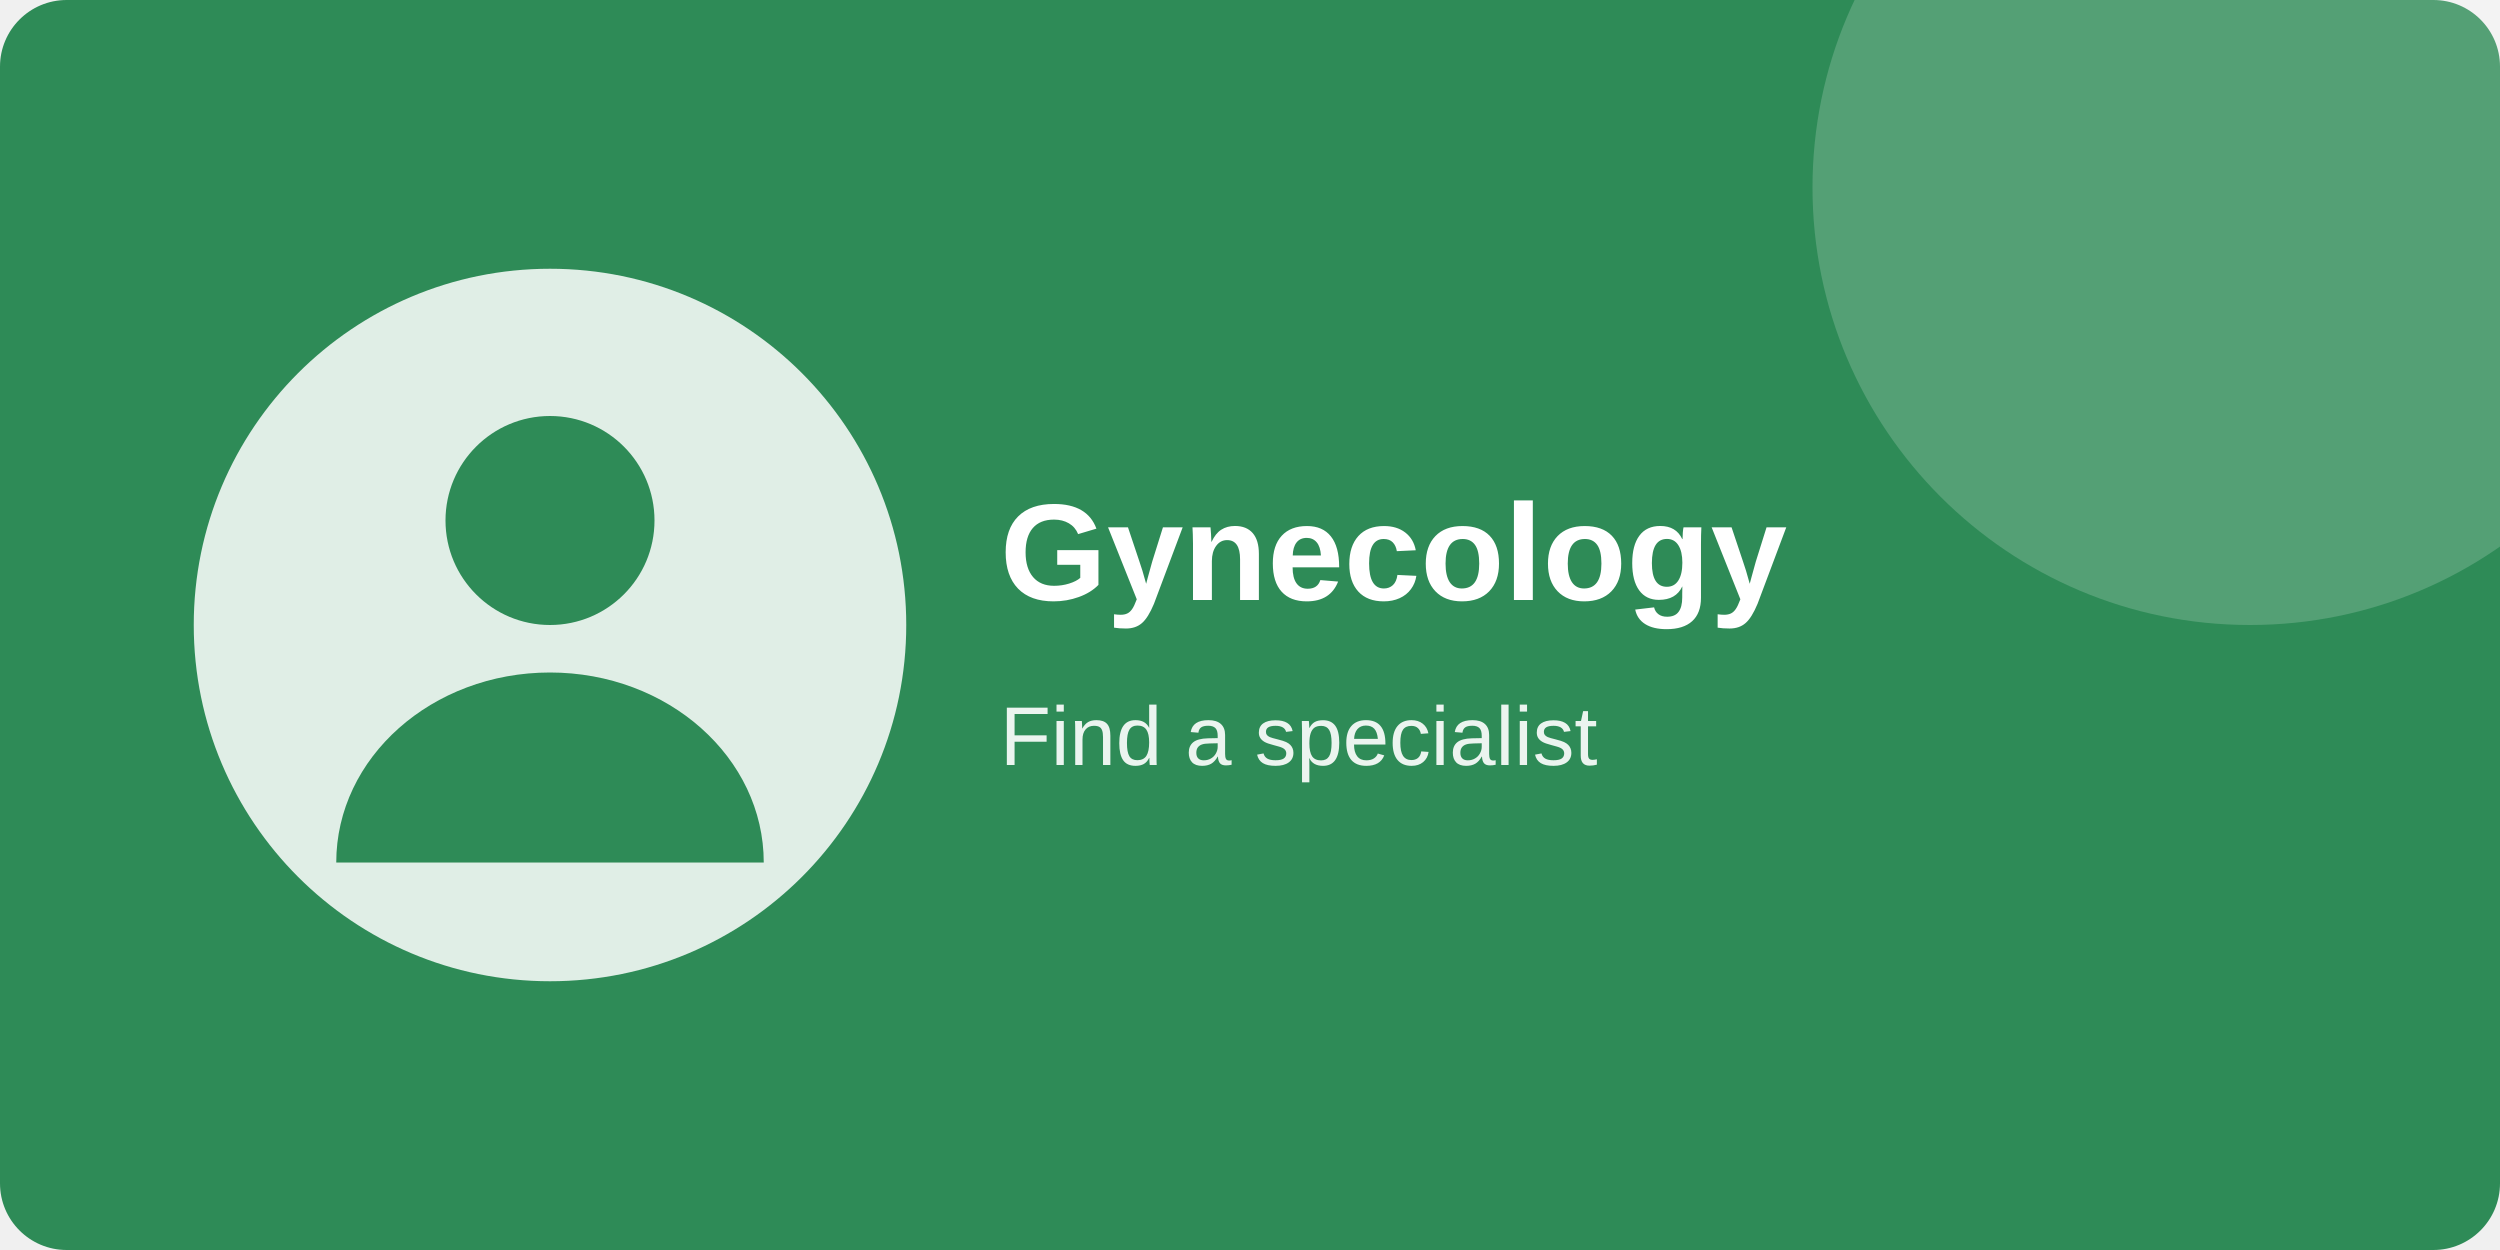
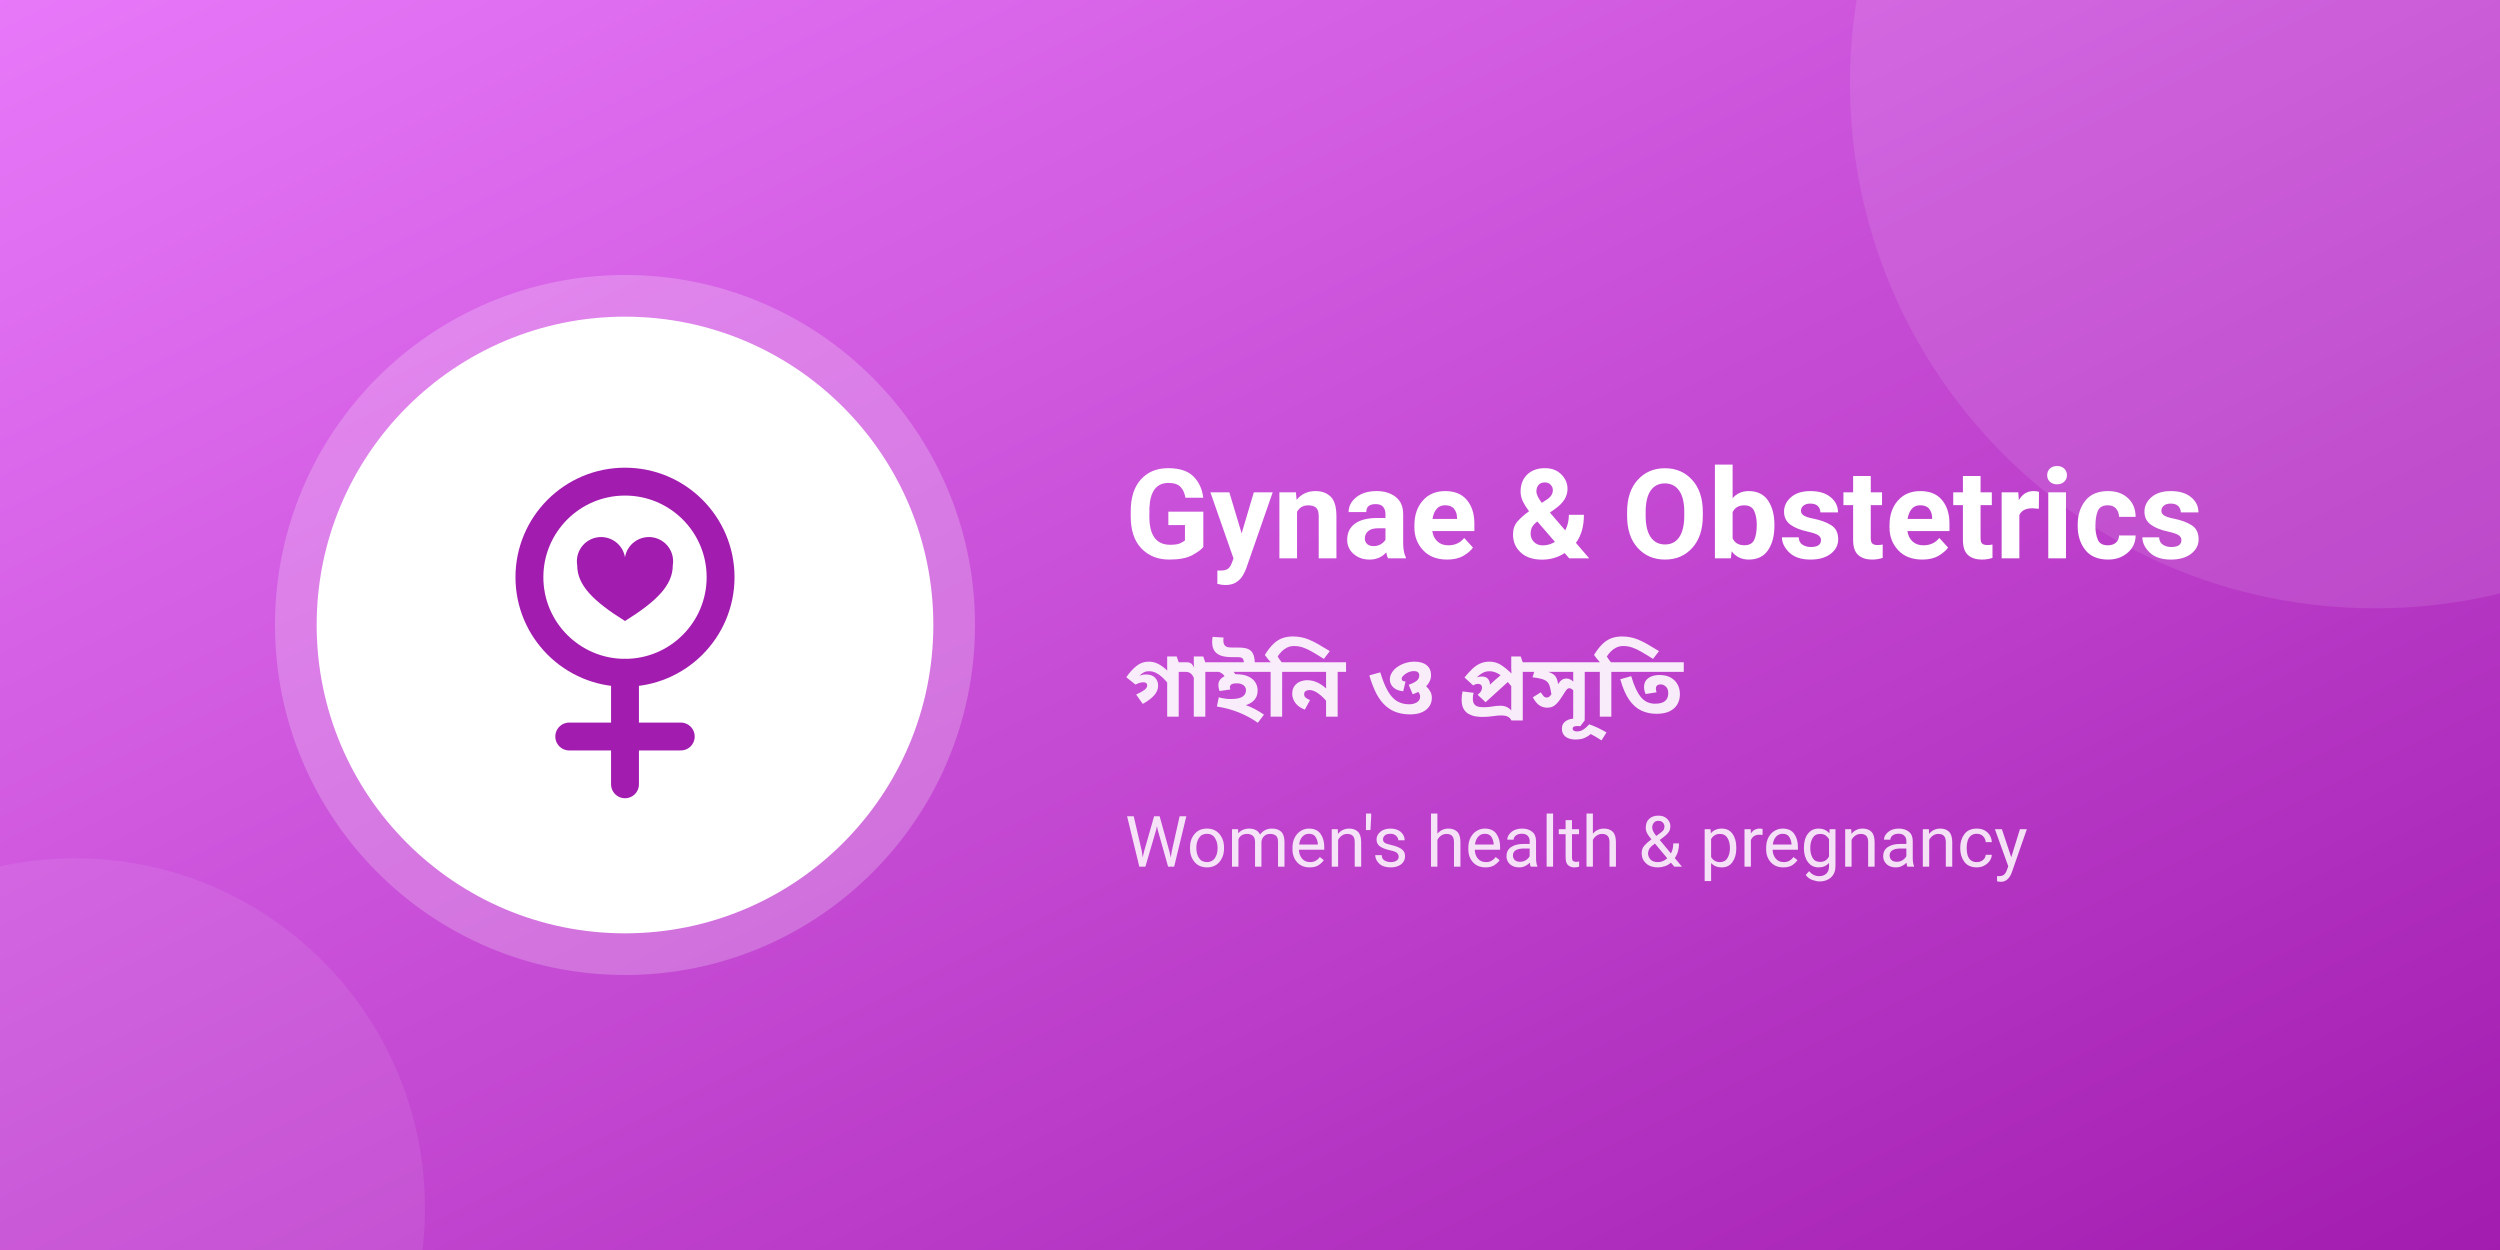
<svg xmlns="http://www.w3.org/2000/svg" width="600" height="300" viewBox="0 0 600 300">
-   <rect width="600" height="300" rx="16" fill="#2E8B57" />
-   <circle cx="540" cy="45" r="105" fill="#fff" opacity=".18" />
-   <circle cx="132" cy="150" r="85.5" fill="#fff" opacity=".85" />
-   <circle cx="132" cy="124.92" r="25.08" fill="#2E8B57" />
-   <path d="M80.7 207a51.3 45.6 0 0 1 102.6 0z" fill="#2E8B57" />
-   <text x="240" y="144" font-family="Arial,Helvetica,sans-serif" font-size="33" font-weight="700" fill="#fff" text-anchor="start">Gynecology</text>
-   <text x="240" y="183.6" font-family="Arial,Helvetica,sans-serif" font-size="20" fill="#fff" opacity=".9" text-anchor="start">Find a specialist</text>
+   <defs>
+     <linearGradient id="g" x1="0" y1="0" x2="1" y2="1">
+       <stop offset="0" stop-color="#E879F9" />
+       <stop offset="1" stop-color="#A21CAF" />
+     </linearGradient>
+   </defs>
+   <rect width="600" height="300" fill="url(#g)" />
+   <circle cx="570" cy="20" r="126" fill="#fff" opacity=".10" />
+   <circle cx="18" cy="290" r="84" fill="#fff" opacity=".08" />
+   <circle cx="150" cy="150" r="84" fill="#fff" opacity=".22" />
+   <circle cx="150" cy="150" r="74" fill="#fff" />
+   <g transform="translate(104.12 104.12) scale(1.911667)" color="#A21CAF">
+     <circle cx="24" cy="18" r="12" fill="none" stroke="currentColor" stroke-width="3.5" />
+     <path d="M24 30v14M17 38h14" fill="none" stroke="currentColor" stroke-width="3.5" stroke-linecap="round" stroke-linejoin="round" />
+     <path d="M24 23.5c-4-2.5-6-4.5-6-7a3 3 0 0 1 6-1 3 3 0 0 1 6 1c0 2.5-2 4.5-6 7z" fill="currentColor" />
+   </g>
+   <text x="270" y="134" font-family="'Segoe UI',Roboto,'Helvetica Neue',Arial,sans-serif" font-size="30" font-weight="700" fill="#fff">Gynae &amp; Obstetrics</text>
+   <text x="270" y="172" font-family="'Nirmala UI','Noto Sans Bengali','Bangla Sangam MN',Vrinda,sans-serif" font-size="21" font-weight="600" fill="#fff" fill-opacity=".9">গাইনি ও প্রসূতি</text>
+   <text x="270" y="208" font-family="'Segoe UI',Roboto,'Helvetica Neue',Arial,sans-serif" font-size="17" fill="#fff" fill-opacity=".85">Women's health &amp; pregnancy</text>
</svg>
